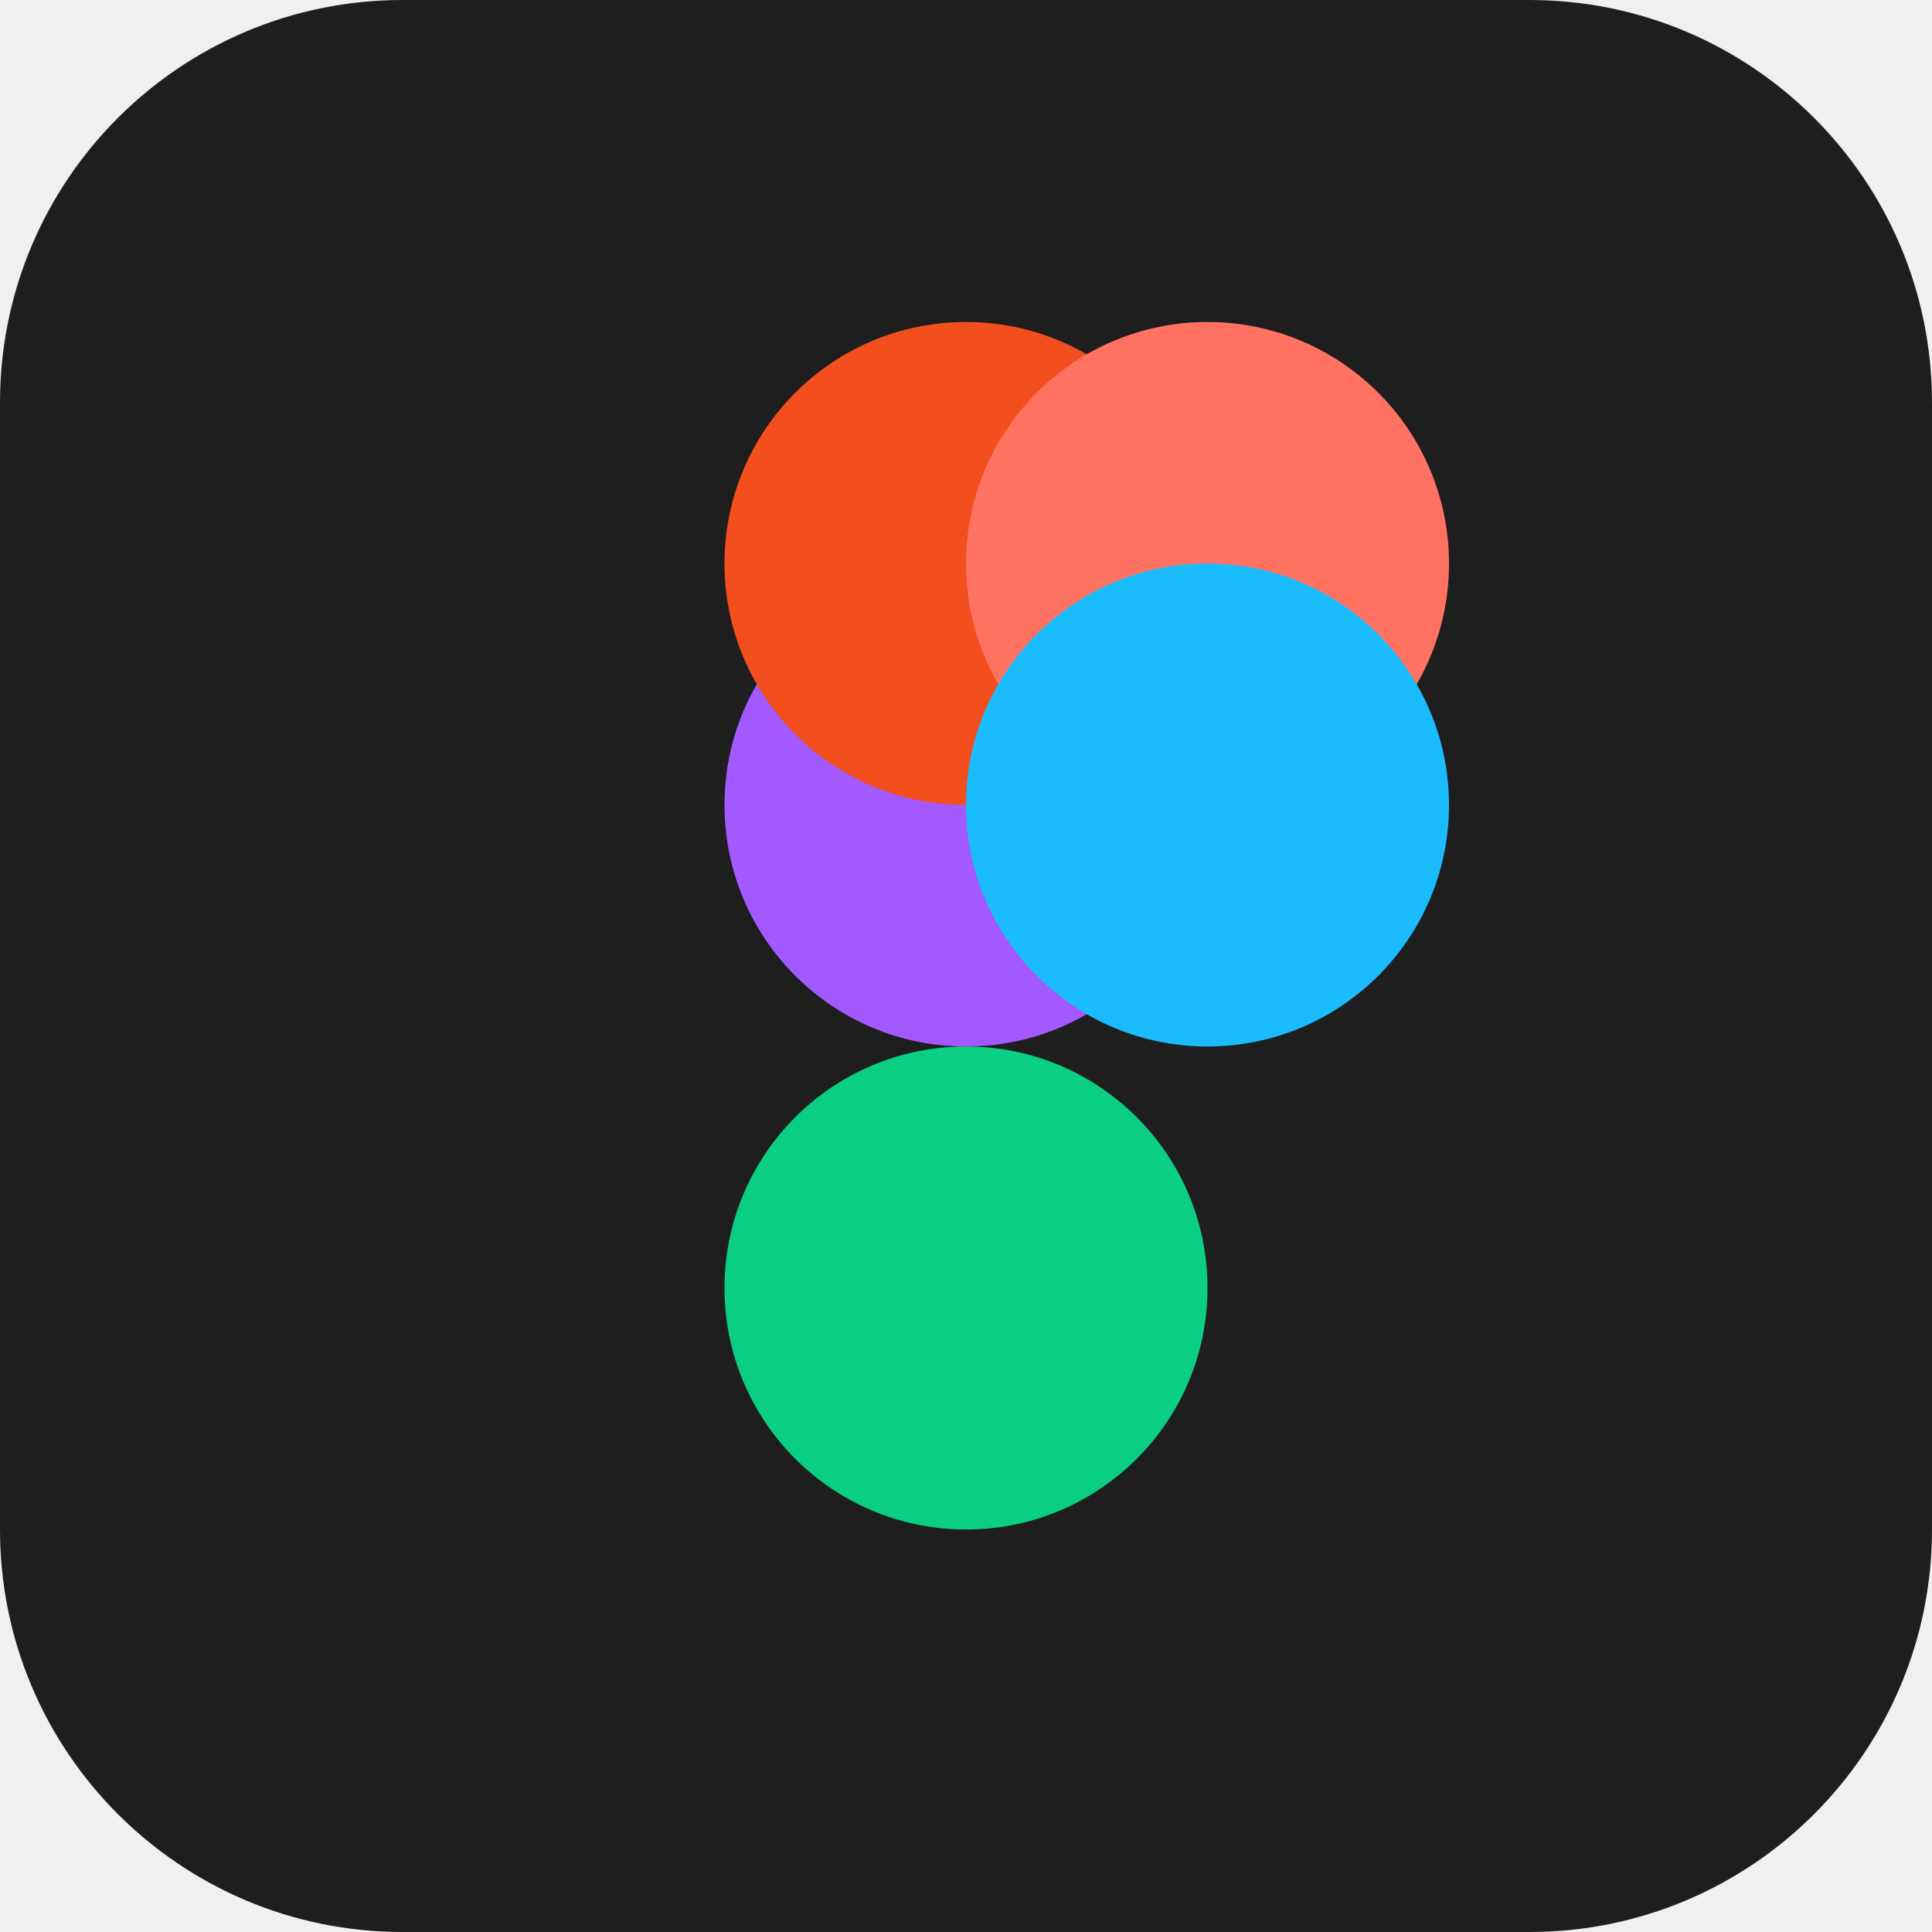
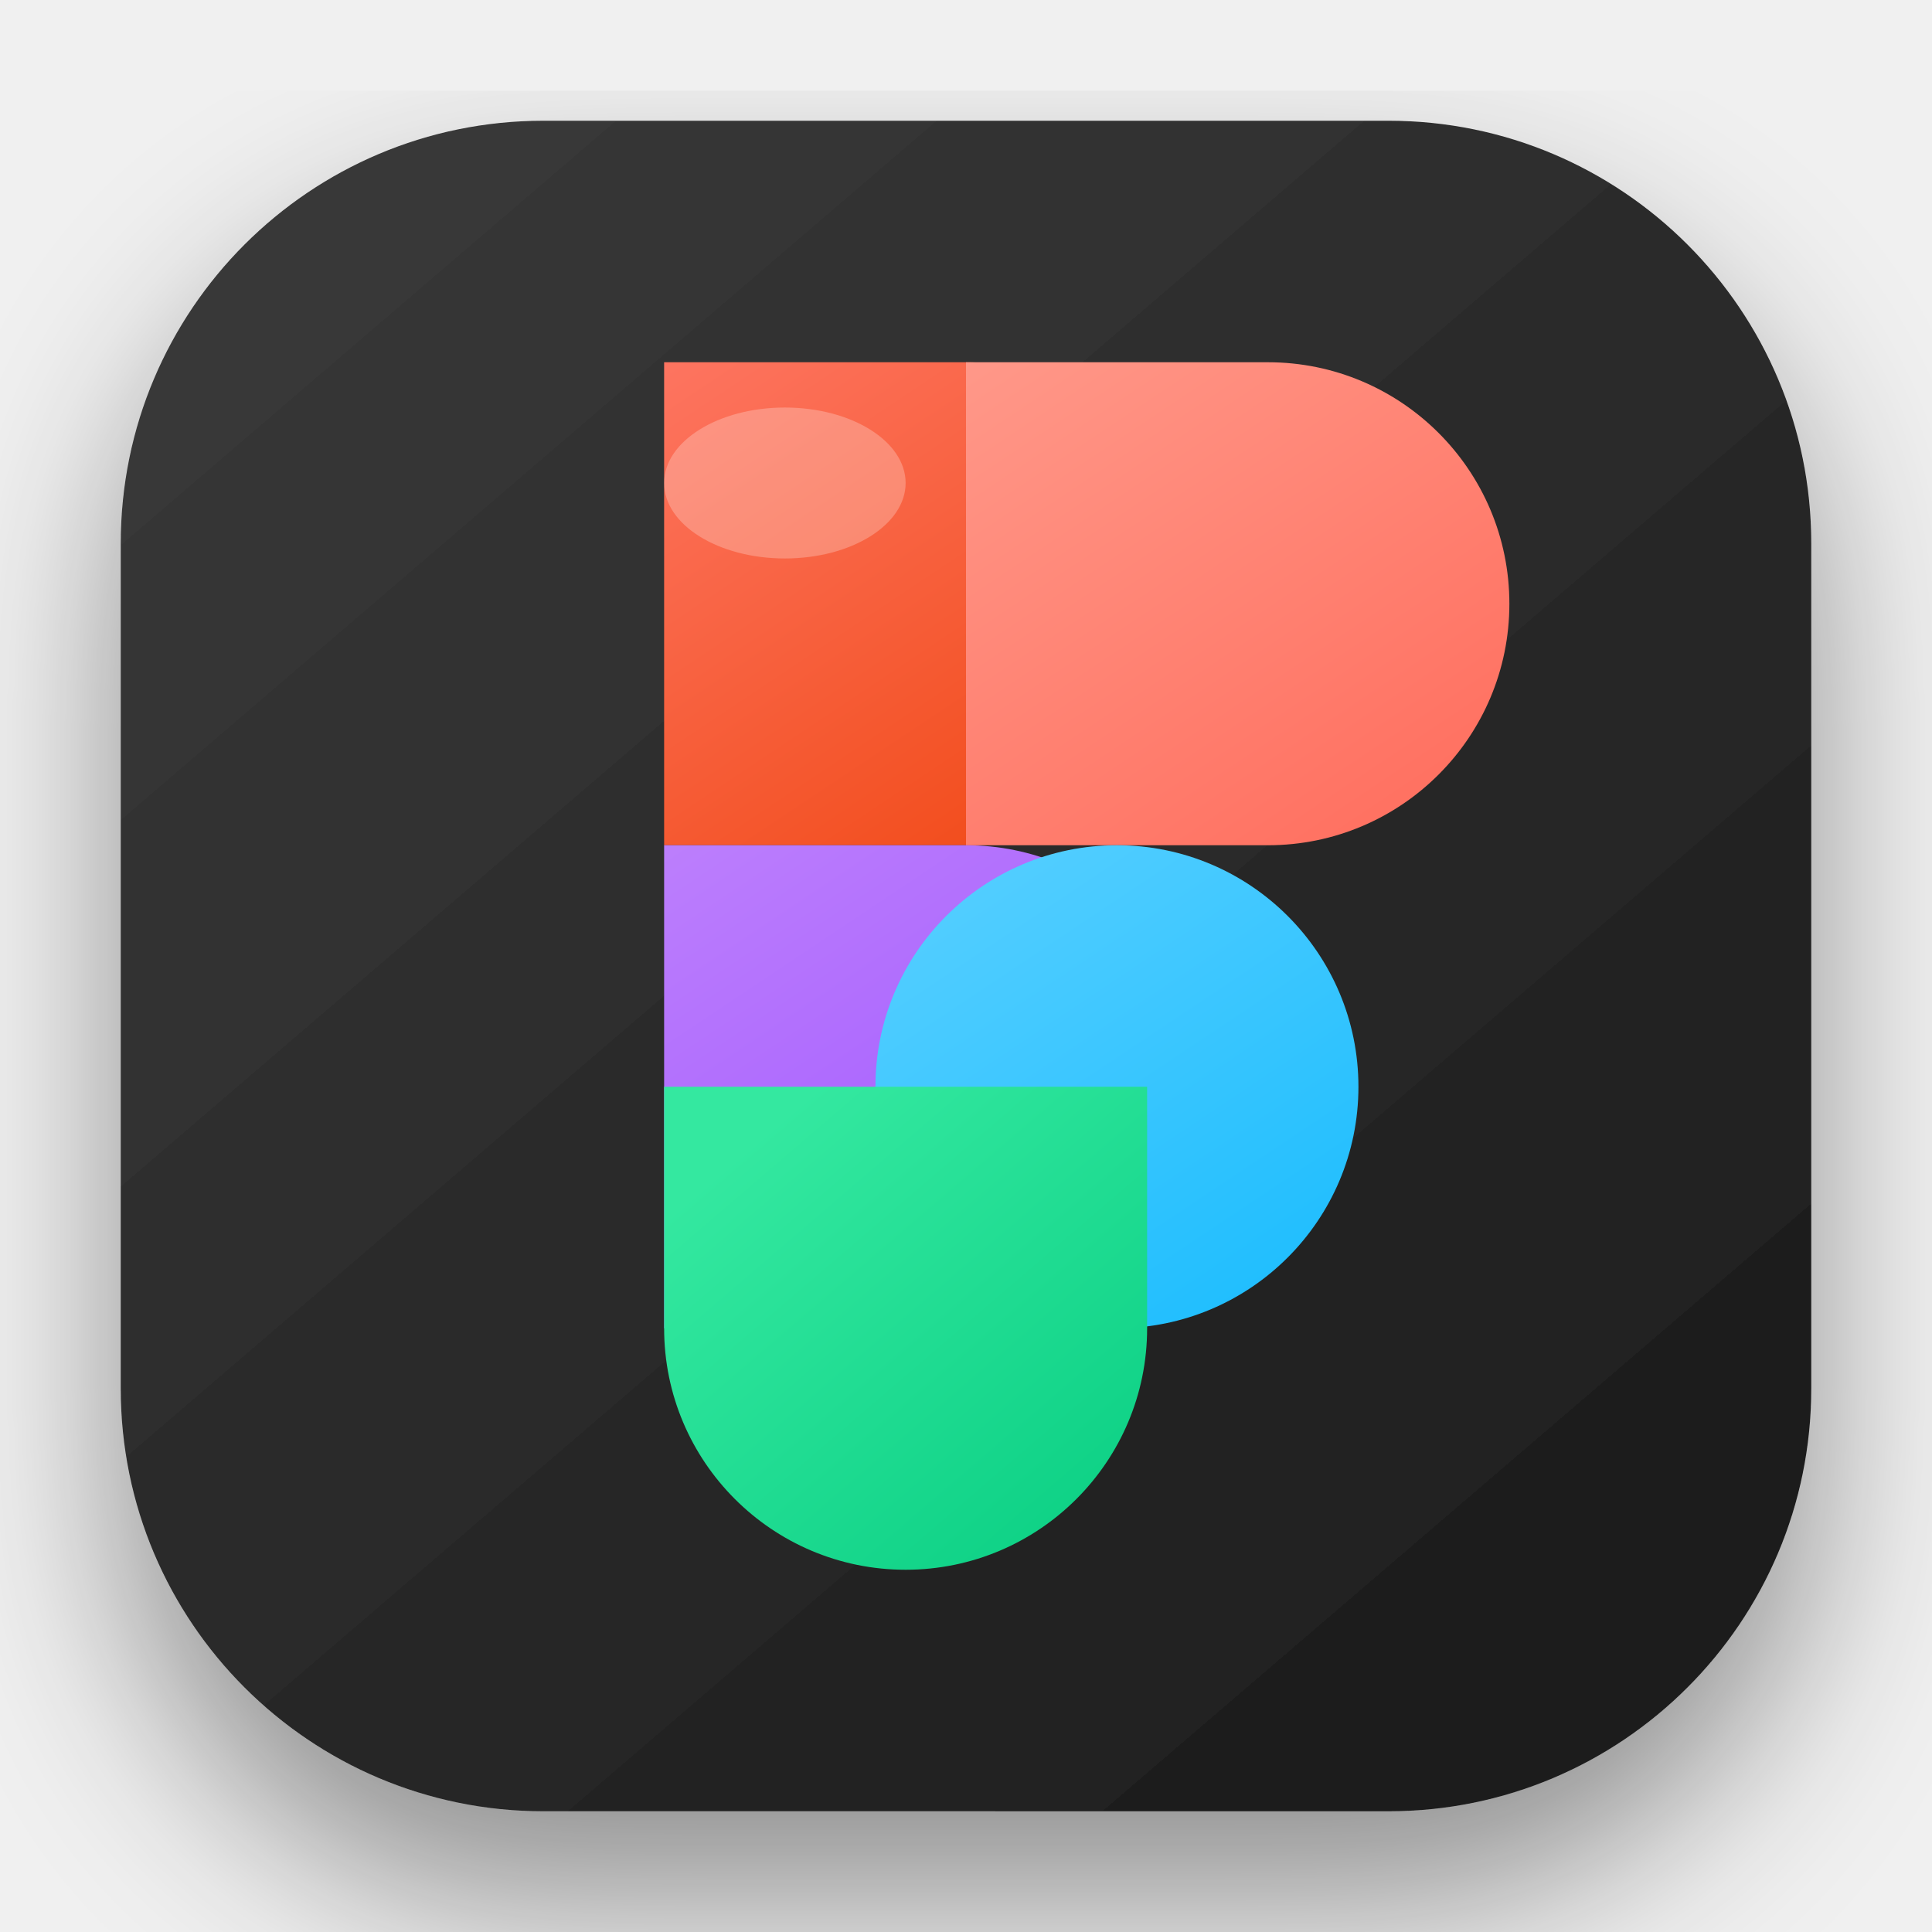
- <svg xmlns="http://www.w3.org/2000/svg" viewBox="0 0 48 48" fill="none">
-   <rect width="48" height="48" rx="10" fill="#1E1E1E" />
-   <circle cx="24" cy="32" r="6" fill="#0ACF83" />
-   <rect x="18" y="14" width="12" height="12" rx="6" fill="#A259FF" />
-   <rect x="18" y="8" width="12" height="12" rx="6" fill="#F24E1E" />
-   <rect x="24" y="8" width="12" height="12" rx="6" fill="#FF7262" />
-   <rect x="24" y="14" width="12" height="12" rx="6" fill="#1ABCFE" />
+ <svg xmlns="http://www.w3.org/2000/svg" viewBox="0 0 64 64" fill="none">
+   <defs>
+     <linearGradient id="fg-bg" x1="8" y1="4" x2="56" y2="60" gradientUnits="userSpaceOnUse">
+       <stop stop-color="#3A3A3A" />
+       <stop offset="1" stop-color="#1A1A1A" />
+     </linearGradient>
+     <linearGradient id="fg-r" x1="20" y1="10" x2="32" y2="28" gradientUnits="userSpaceOnUse">
+       <stop stop-color="#FF7A6A" />
+       <stop offset="1" stop-color="#F24E1E" />
+     </linearGradient>
+     <linearGradient id="fg-o" x1="32" y1="10" x2="44" y2="28" gradientUnits="userSpaceOnUse">
+       <stop stop-color="#FF9B8C" />
+       <stop offset="1" stop-color="#FF7262" />
+     </linearGradient>
+     <linearGradient id="fg-p" x1="20" y1="26" x2="32" y2="44" gradientUnits="userSpaceOnUse">
+       <stop stop-color="#C084FC" />
+       <stop offset="1" stop-color="#A259FF" />
+     </linearGradient>
+     <linearGradient id="fg-b" x1="32" y1="26" x2="44" y2="44" gradientUnits="userSpaceOnUse">
+       <stop stop-color="#5AD0FF" />
+       <stop offset="1" stop-color="#1ABCFE" />
+     </linearGradient>
+     <linearGradient id="fg-g" x1="20" y1="42" x2="32" y2="56" gradientUnits="userSpaceOnUse">
+       <stop stop-color="#34E8A0" />
+       <stop offset="1" stop-color="#0ACF83" />
+     </linearGradient>
+     <filter id="fg-shadow" x="-20%" y="-20%" width="140%" height="140%">
+       <feDropShadow dx="0" dy="3" stdDeviation="3" flood-color="#000" flood-opacity="0.4" />
+     </filter>
+   </defs>
+   <rect x="4" y="4" width="56" height="56" rx="14" fill="url(#fg-bg)" filter="url(#fg-shadow)" />
+   <path d="M22 12h10a8 8 0 010 16H22V12z" fill="url(#fg-r)" />
+   <path d="M32 12h10a8 8 0 010 16H32V12z" fill="url(#fg-o)" />
+   <path d="M22 28h10a8 8 0 010 16H22V28z" fill="url(#fg-p)" />
+   <circle cx="37" cy="36" r="8" fill="url(#fg-b)" />
+   <path d="M22 44a8 8 0 1016 0v-8H22v8z" fill="url(#fg-g)" />
+   <ellipse cx="26" cy="16" rx="4" ry="2.5" fill="#fff" opacity="0.25" />
</svg>
